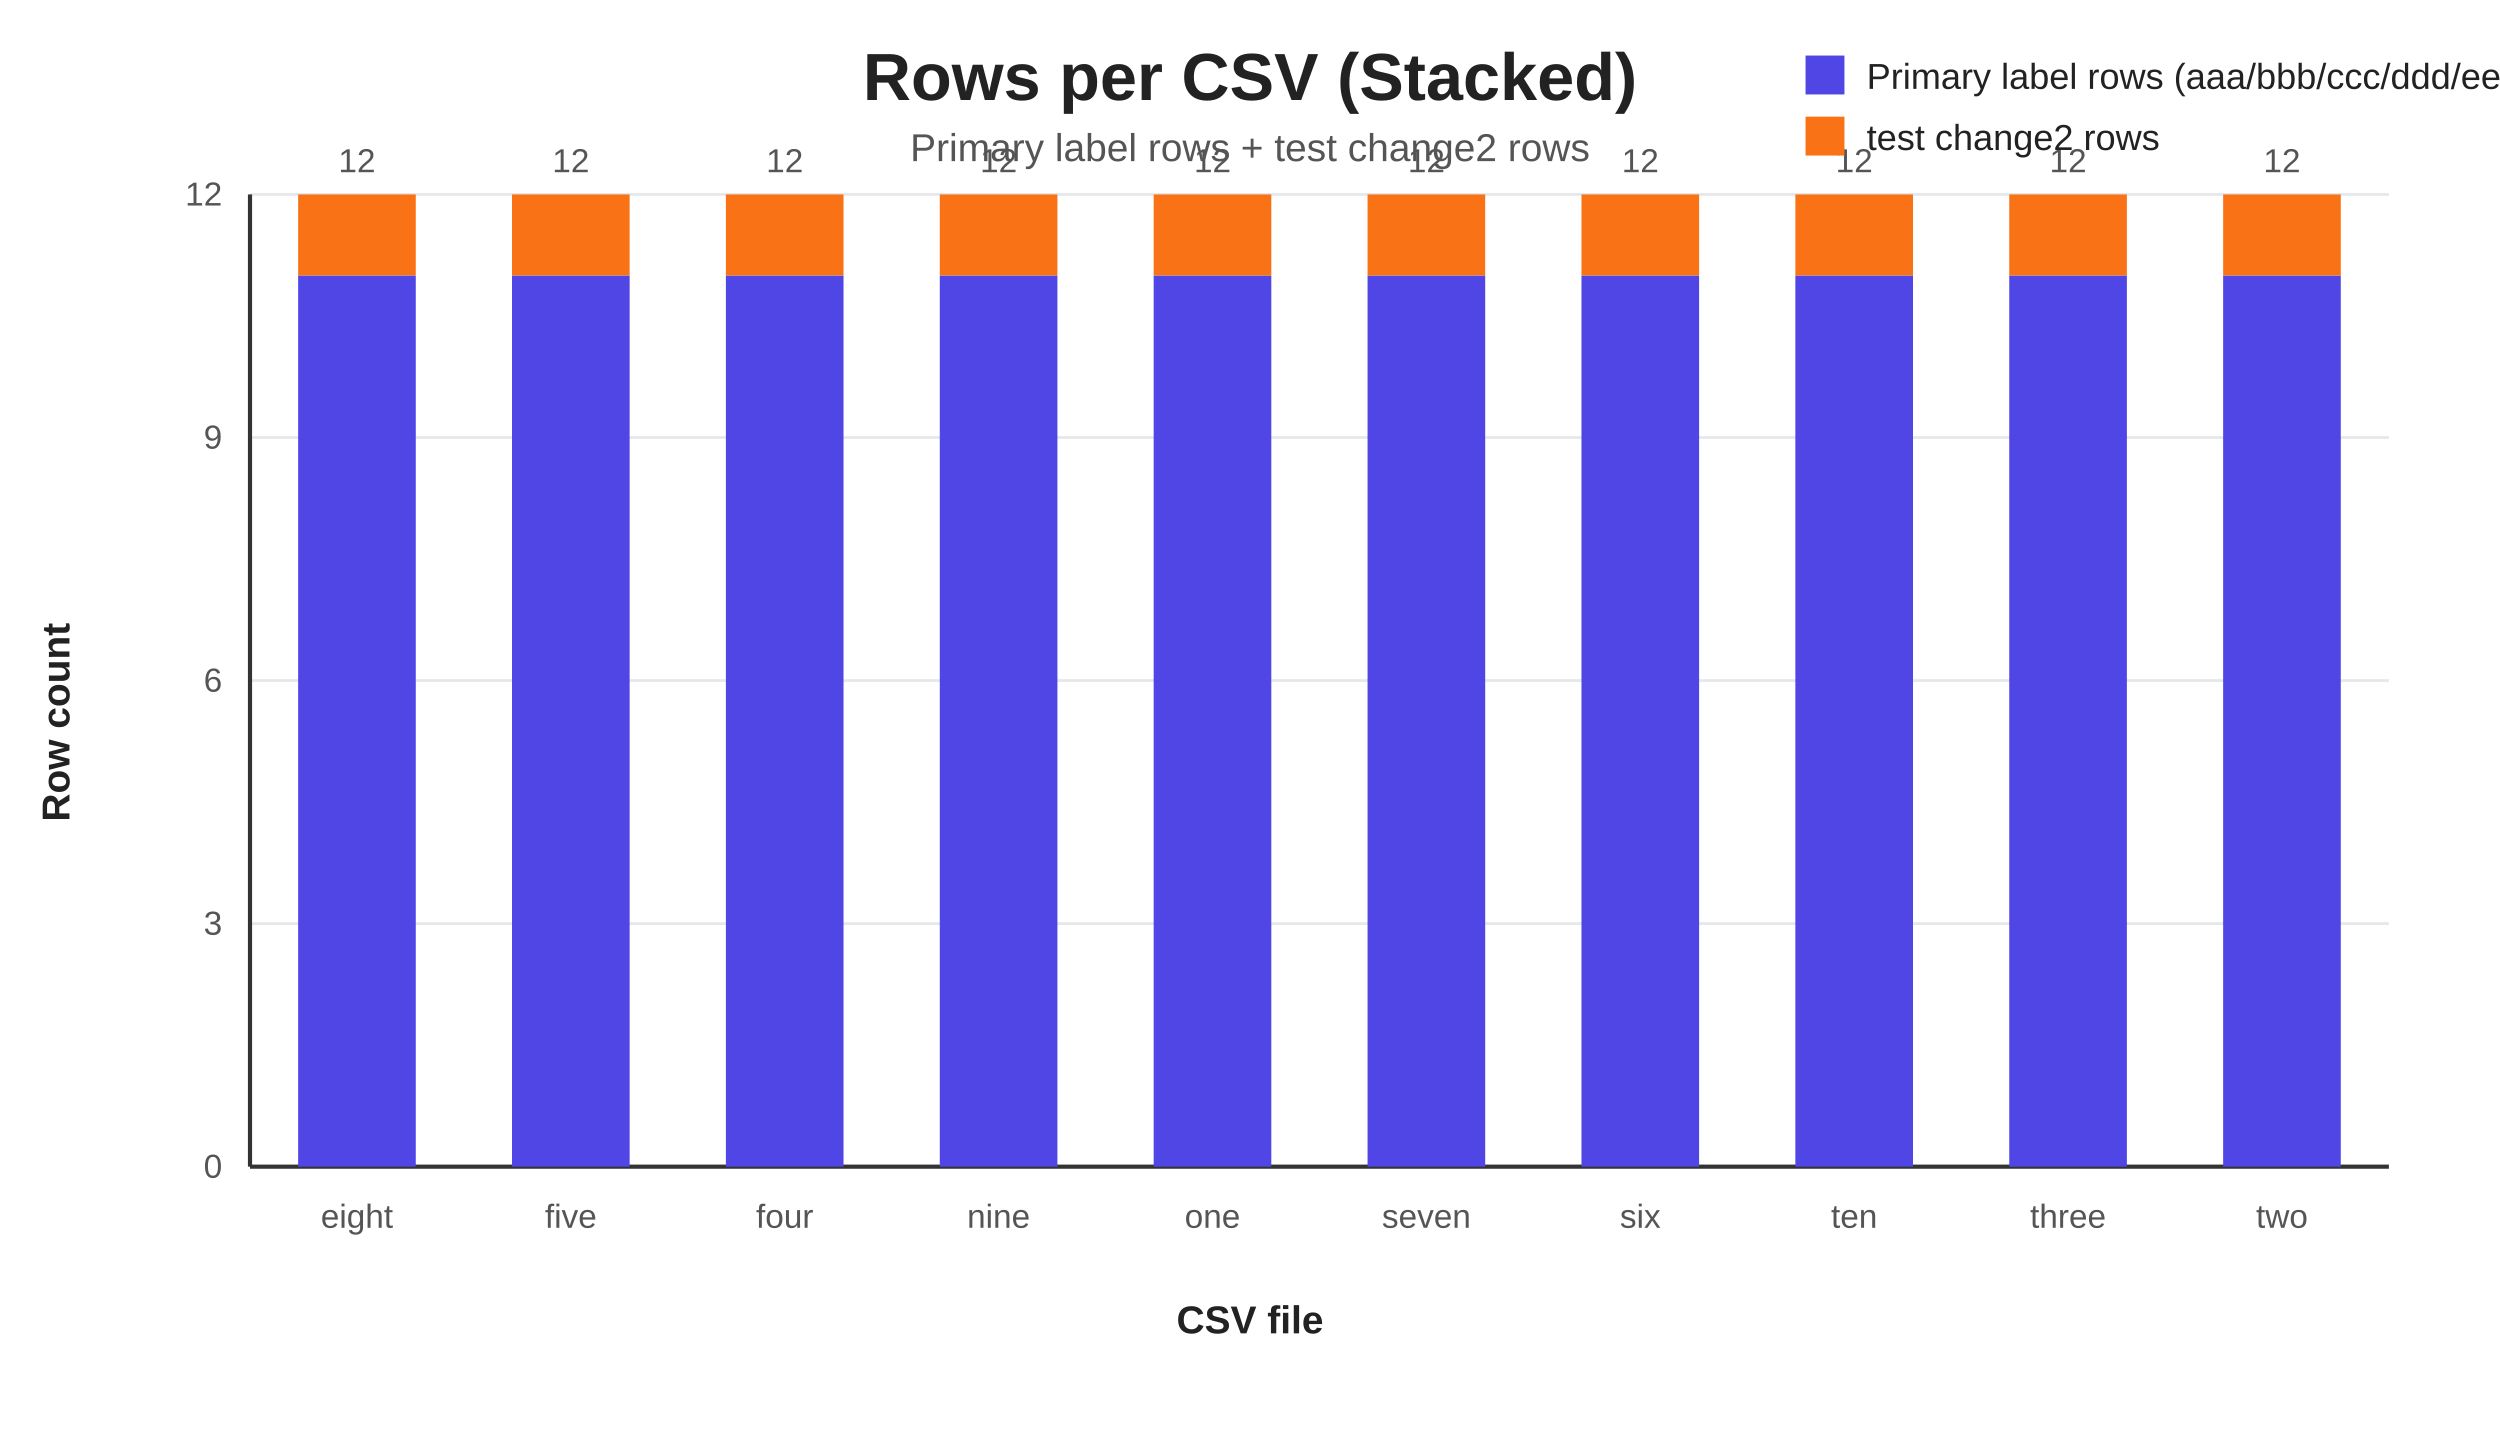
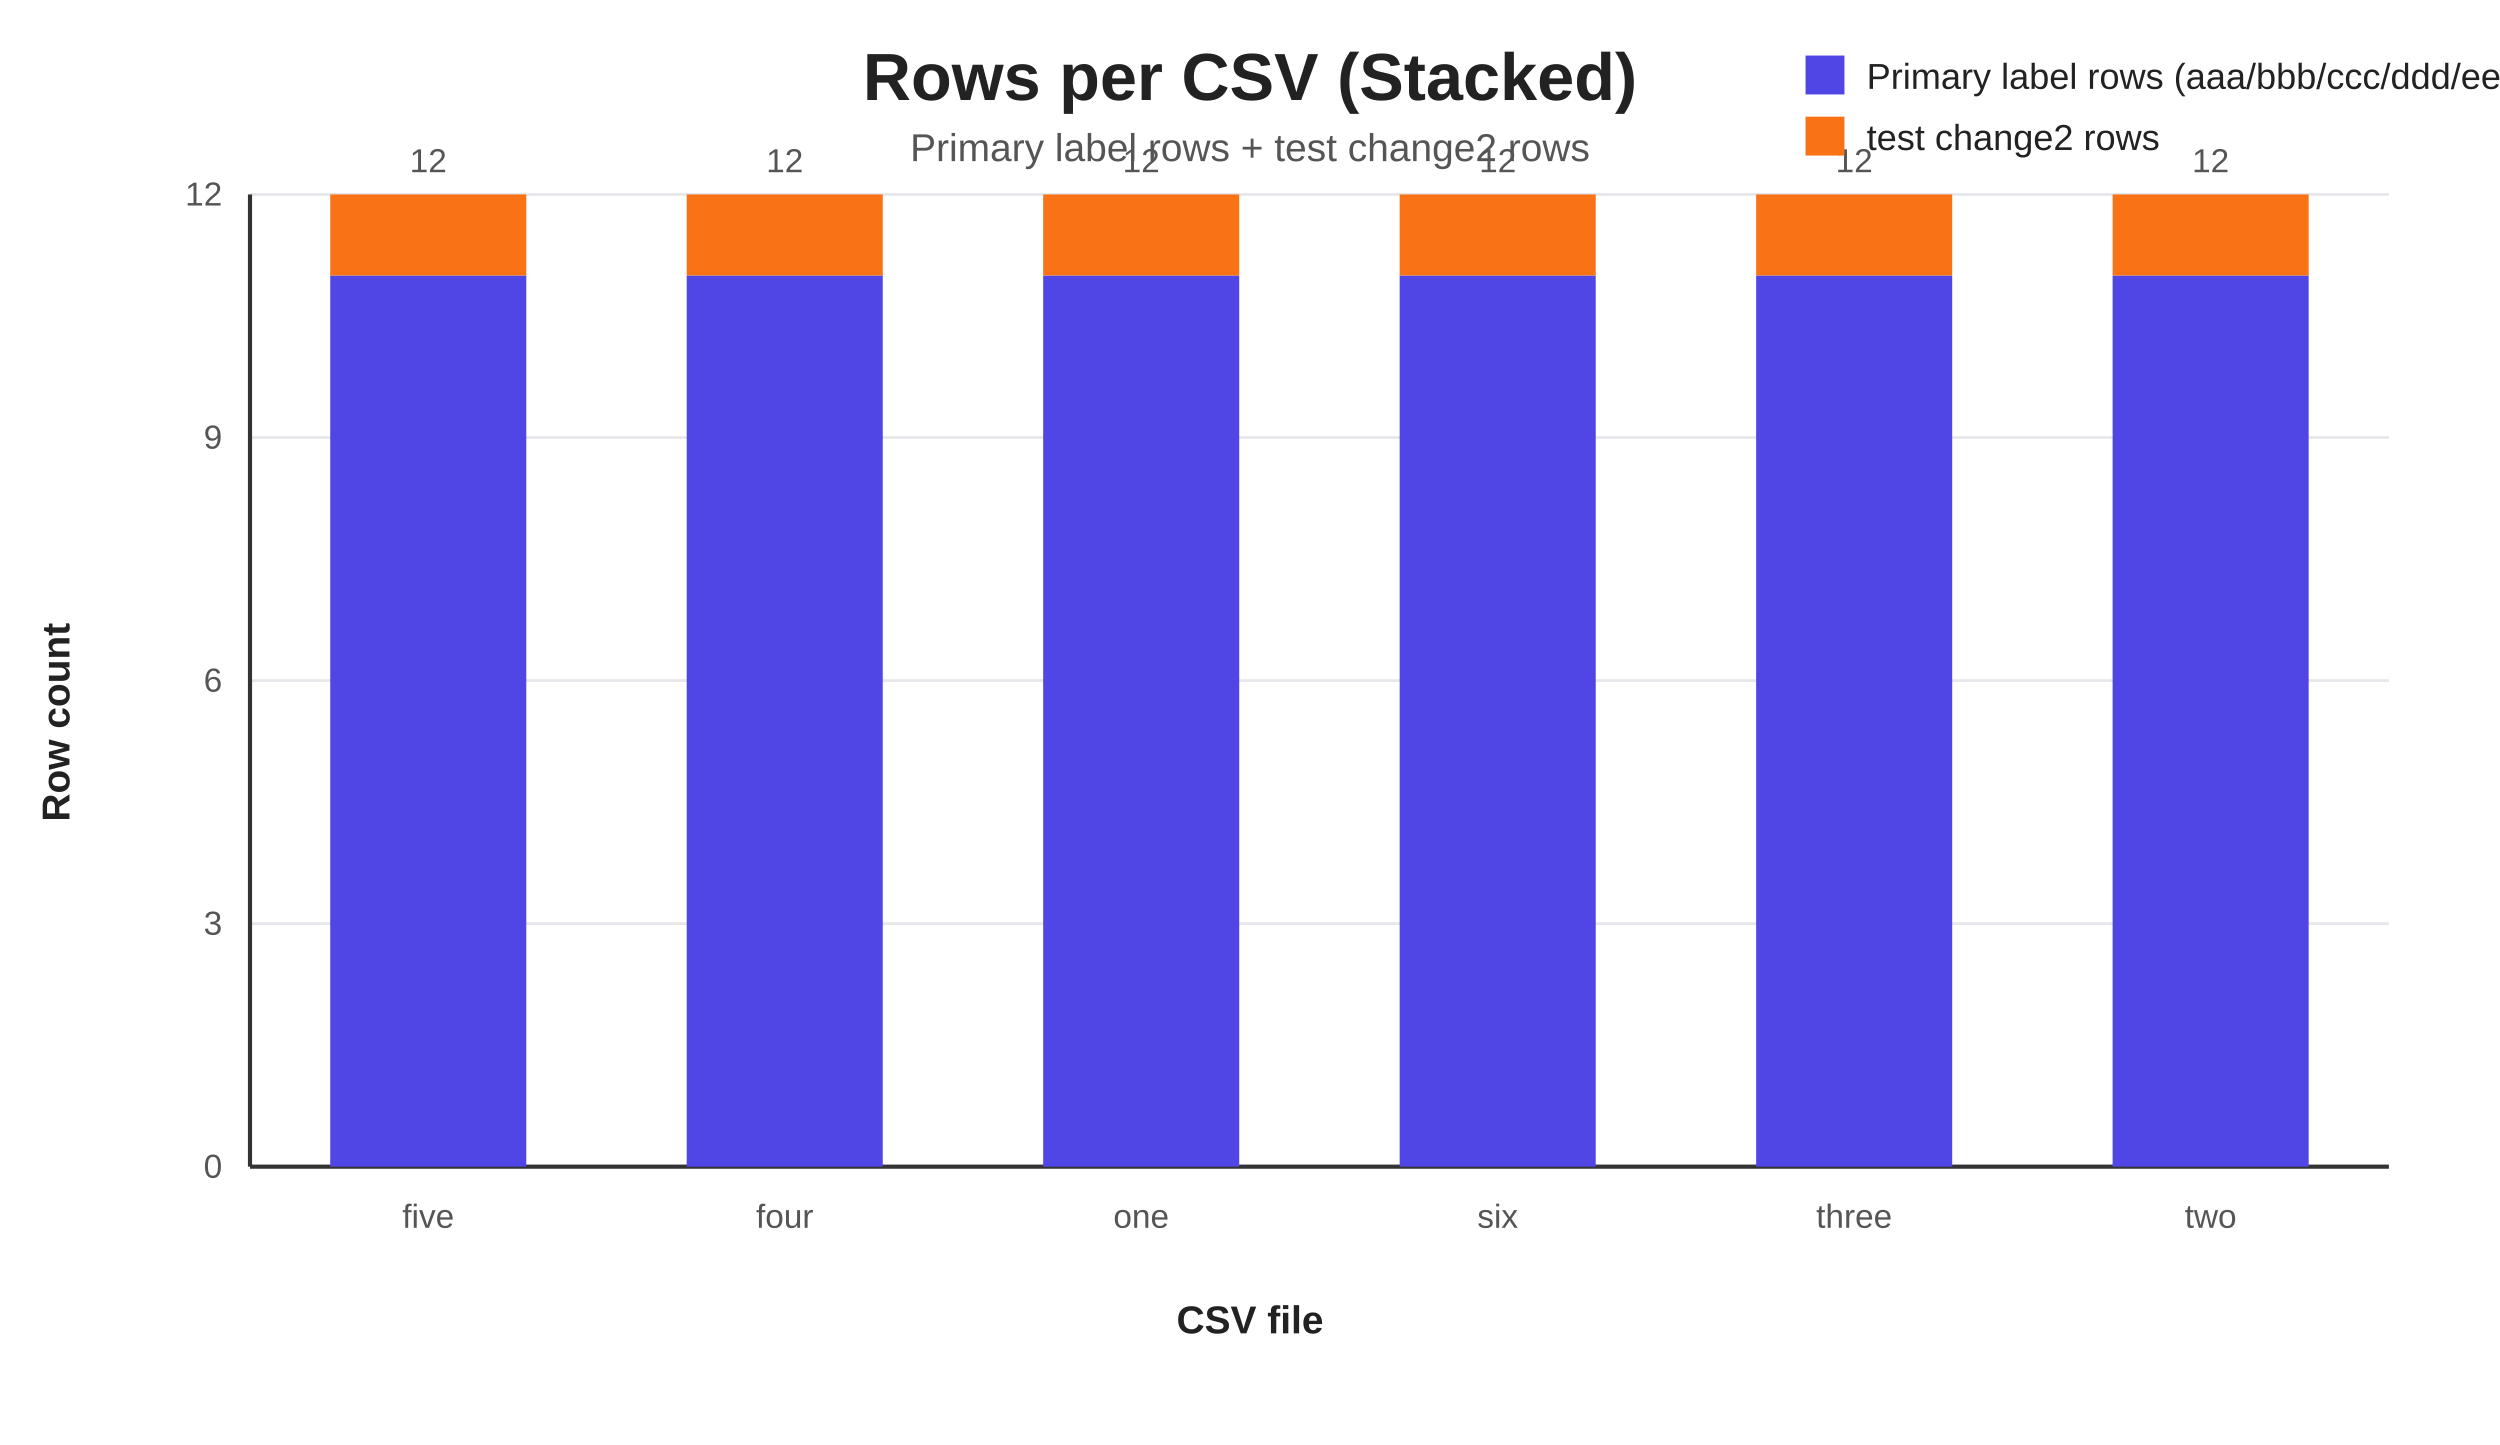
<svg xmlns="http://www.w3.org/2000/svg" width="900" height="520" viewBox="0 0 900 520">
  <style>
text { font-family: Arial, Helvetica, sans-serif; fill: #222; }
.title { font-size: 24px; font-weight: 700; }
.subtitle { font-size: 14px; fill: #555; }
.axis-label { font-size: 14px; font-weight: 600; }
.tick { font-size: 12px; fill: #555; }
.legend { font-size: 13px; }
</style>
  <text class="title" x="450.0" y="36" text-anchor="middle">Rows per CSV (Stacked)</text>
  <text class="subtitle" x="450.0" y="58" text-anchor="middle">Primary label rows + test change2 rows</text>
  <line x1="90" y1="420.00" x2="860" y2="420.00" stroke="#e5e7eb" stroke-width="1" />
  <text class="tick" x="80" y="424.00" text-anchor="end">0</text>
  <line x1="90" y1="332.50" x2="860" y2="332.50" stroke="#e5e7eb" stroke-width="1" />
  <text class="tick" x="80" y="336.50" text-anchor="end">3</text>
  <line x1="90" y1="245.00" x2="860" y2="245.00" stroke="#e5e7eb" stroke-width="1" />
  <text class="tick" x="80" y="249.00" text-anchor="end">6</text>
  <line x1="90" y1="157.50" x2="860" y2="157.50" stroke="#e5e7eb" stroke-width="1" />
  <text class="tick" x="80" y="161.50" text-anchor="end">9</text>
  <line x1="90" y1="70.00" x2="860" y2="70.00" stroke="#e5e7eb" stroke-width="1" />
  <text class="tick" x="80" y="74.00" text-anchor="end">12</text>
  <line x1="90" y1="420" x2="860" y2="420" stroke="#333" stroke-width="1.5" />
  <line x1="90" y1="70" x2="90" y2="420" stroke="#333" stroke-width="1.5" />
-   <rect x="107.33" y="99.17" width="42.35" height="320.83" fill="#4f46e5" />
-   <rect x="107.33" y="70.00" width="42.35" height="29.17" fill="#f97316" />
-   <text class="tick" x="128.50" y="442" text-anchor="middle">eight</text>
-   <text class="tick" x="128.50" y="62.00" text-anchor="middle">12</text>
-   <rect x="184.32" y="99.17" width="42.35" height="320.83" fill="#4f46e5" />
-   <rect x="184.32" y="70.00" width="42.35" height="29.17" fill="#f97316" />
-   <text class="tick" x="205.50" y="442" text-anchor="middle">five</text>
-   <text class="tick" x="205.50" y="62.00" text-anchor="middle">12</text>
-   <rect x="261.32" y="99.17" width="42.35" height="320.83" fill="#4f46e5" />
-   <rect x="261.32" y="70.00" width="42.35" height="29.17" fill="#f97316" />
+   <rect x="118.88" y="99.17" width="70.58" height="320.83" fill="#4f46e5" />
+   <rect x="118.88" y="70.00" width="70.58" height="29.17" fill="#f97316" />
+   <text class="tick" x="154.17" y="442" text-anchor="middle">five</text>
+   <text class="tick" x="154.17" y="62.00" text-anchor="middle">12</text>
+   <rect x="247.21" y="99.17" width="70.58" height="320.83" fill="#4f46e5" />
+   <rect x="247.21" y="70.00" width="70.58" height="29.17" fill="#f97316" />
  <text class="tick" x="282.50" y="442" text-anchor="middle">four</text>
  <text class="tick" x="282.50" y="62.00" text-anchor="middle">12</text>
-   <rect x="338.32" y="99.17" width="42.35" height="320.83" fill="#4f46e5" />
-   <rect x="338.32" y="70.00" width="42.35" height="29.17" fill="#f97316" />
-   <text class="tick" x="359.50" y="442" text-anchor="middle">nine</text>
-   <text class="tick" x="359.50" y="62.00" text-anchor="middle">12</text>
-   <rect x="415.32" y="99.17" width="42.35" height="320.83" fill="#4f46e5" />
-   <rect x="415.32" y="70.00" width="42.35" height="29.17" fill="#f97316" />
-   <text class="tick" x="436.50" y="442" text-anchor="middle">one</text>
-   <text class="tick" x="436.50" y="62.00" text-anchor="middle">12</text>
-   <rect x="492.32" y="99.17" width="42.35" height="320.83" fill="#4f46e5" />
-   <rect x="492.32" y="70.00" width="42.35" height="29.17" fill="#f97316" />
-   <text class="tick" x="513.50" y="442" text-anchor="middle">seven</text>
-   <text class="tick" x="513.50" y="62.00" text-anchor="middle">12</text>
-   <rect x="569.33" y="99.17" width="42.35" height="320.83" fill="#4f46e5" />
-   <rect x="569.33" y="70.00" width="42.35" height="29.17" fill="#f97316" />
-   <text class="tick" x="590.50" y="442" text-anchor="middle">six</text>
-   <text class="tick" x="590.50" y="62.00" text-anchor="middle">12</text>
-   <rect x="646.33" y="99.17" width="42.35" height="320.83" fill="#4f46e5" />
-   <rect x="646.33" y="70.00" width="42.35" height="29.17" fill="#f97316" />
-   <text class="tick" x="667.50" y="442" text-anchor="middle">ten</text>
+   <rect x="375.54" y="99.17" width="70.58" height="320.83" fill="#4f46e5" />
+   <rect x="375.54" y="70.00" width="70.58" height="29.17" fill="#f97316" />
+   <text class="tick" x="410.83" y="442" text-anchor="middle">one</text>
+   <text class="tick" x="410.83" y="62.00" text-anchor="middle">12</text>
+   <rect x="503.88" y="99.17" width="70.58" height="320.83" fill="#4f46e5" />
+   <rect x="503.88" y="70.00" width="70.58" height="29.17" fill="#f97316" />
+   <text class="tick" x="539.17" y="442" text-anchor="middle">six</text>
+   <text class="tick" x="539.17" y="62.00" text-anchor="middle">12</text>
+   <rect x="632.21" y="99.17" width="70.58" height="320.83" fill="#4f46e5" />
+   <rect x="632.21" y="70.00" width="70.58" height="29.17" fill="#f97316" />
+   <text class="tick" x="667.50" y="442" text-anchor="middle">three</text>
  <text class="tick" x="667.50" y="62.00" text-anchor="middle">12</text>
-   <rect x="723.33" y="99.17" width="42.35" height="320.83" fill="#4f46e5" />
-   <rect x="723.33" y="70.00" width="42.35" height="29.17" fill="#f97316" />
-   <text class="tick" x="744.50" y="442" text-anchor="middle">three</text>
-   <text class="tick" x="744.50" y="62.00" text-anchor="middle">12</text>
-   <rect x="800.33" y="99.17" width="42.35" height="320.83" fill="#4f46e5" />
-   <rect x="800.33" y="70.00" width="42.35" height="29.17" fill="#f97316" />
-   <text class="tick" x="821.50" y="442" text-anchor="middle">two</text>
-   <text class="tick" x="821.50" y="62.00" text-anchor="middle">12</text>
+   <rect x="760.54" y="99.17" width="70.58" height="320.83" fill="#4f46e5" />
+   <rect x="760.54" y="70.00" width="70.58" height="29.17" fill="#f97316" />
+   <text class="tick" x="795.83" y="442" text-anchor="middle">two</text>
+   <text class="tick" x="795.83" y="62.00" text-anchor="middle">12</text>
  <text class="axis-label" x="450.0" y="480" text-anchor="middle">CSV file</text>
  <text class="axis-label" transform="translate(25 260.0) rotate(-90)" text-anchor="middle">Row count</text>
  <rect x="650" y="20" width="14" height="14" fill="#4f46e5" />
  <text class="legend" x="672" y="32">Primary label rows (aaa/bbb/ccc/ddd/eee/fff)</text>
  <rect x="650" y="42" width="14" height="14" fill="#f97316" />
  <text class="legend" x="672" y="54">test change2 rows</text>
</svg>
